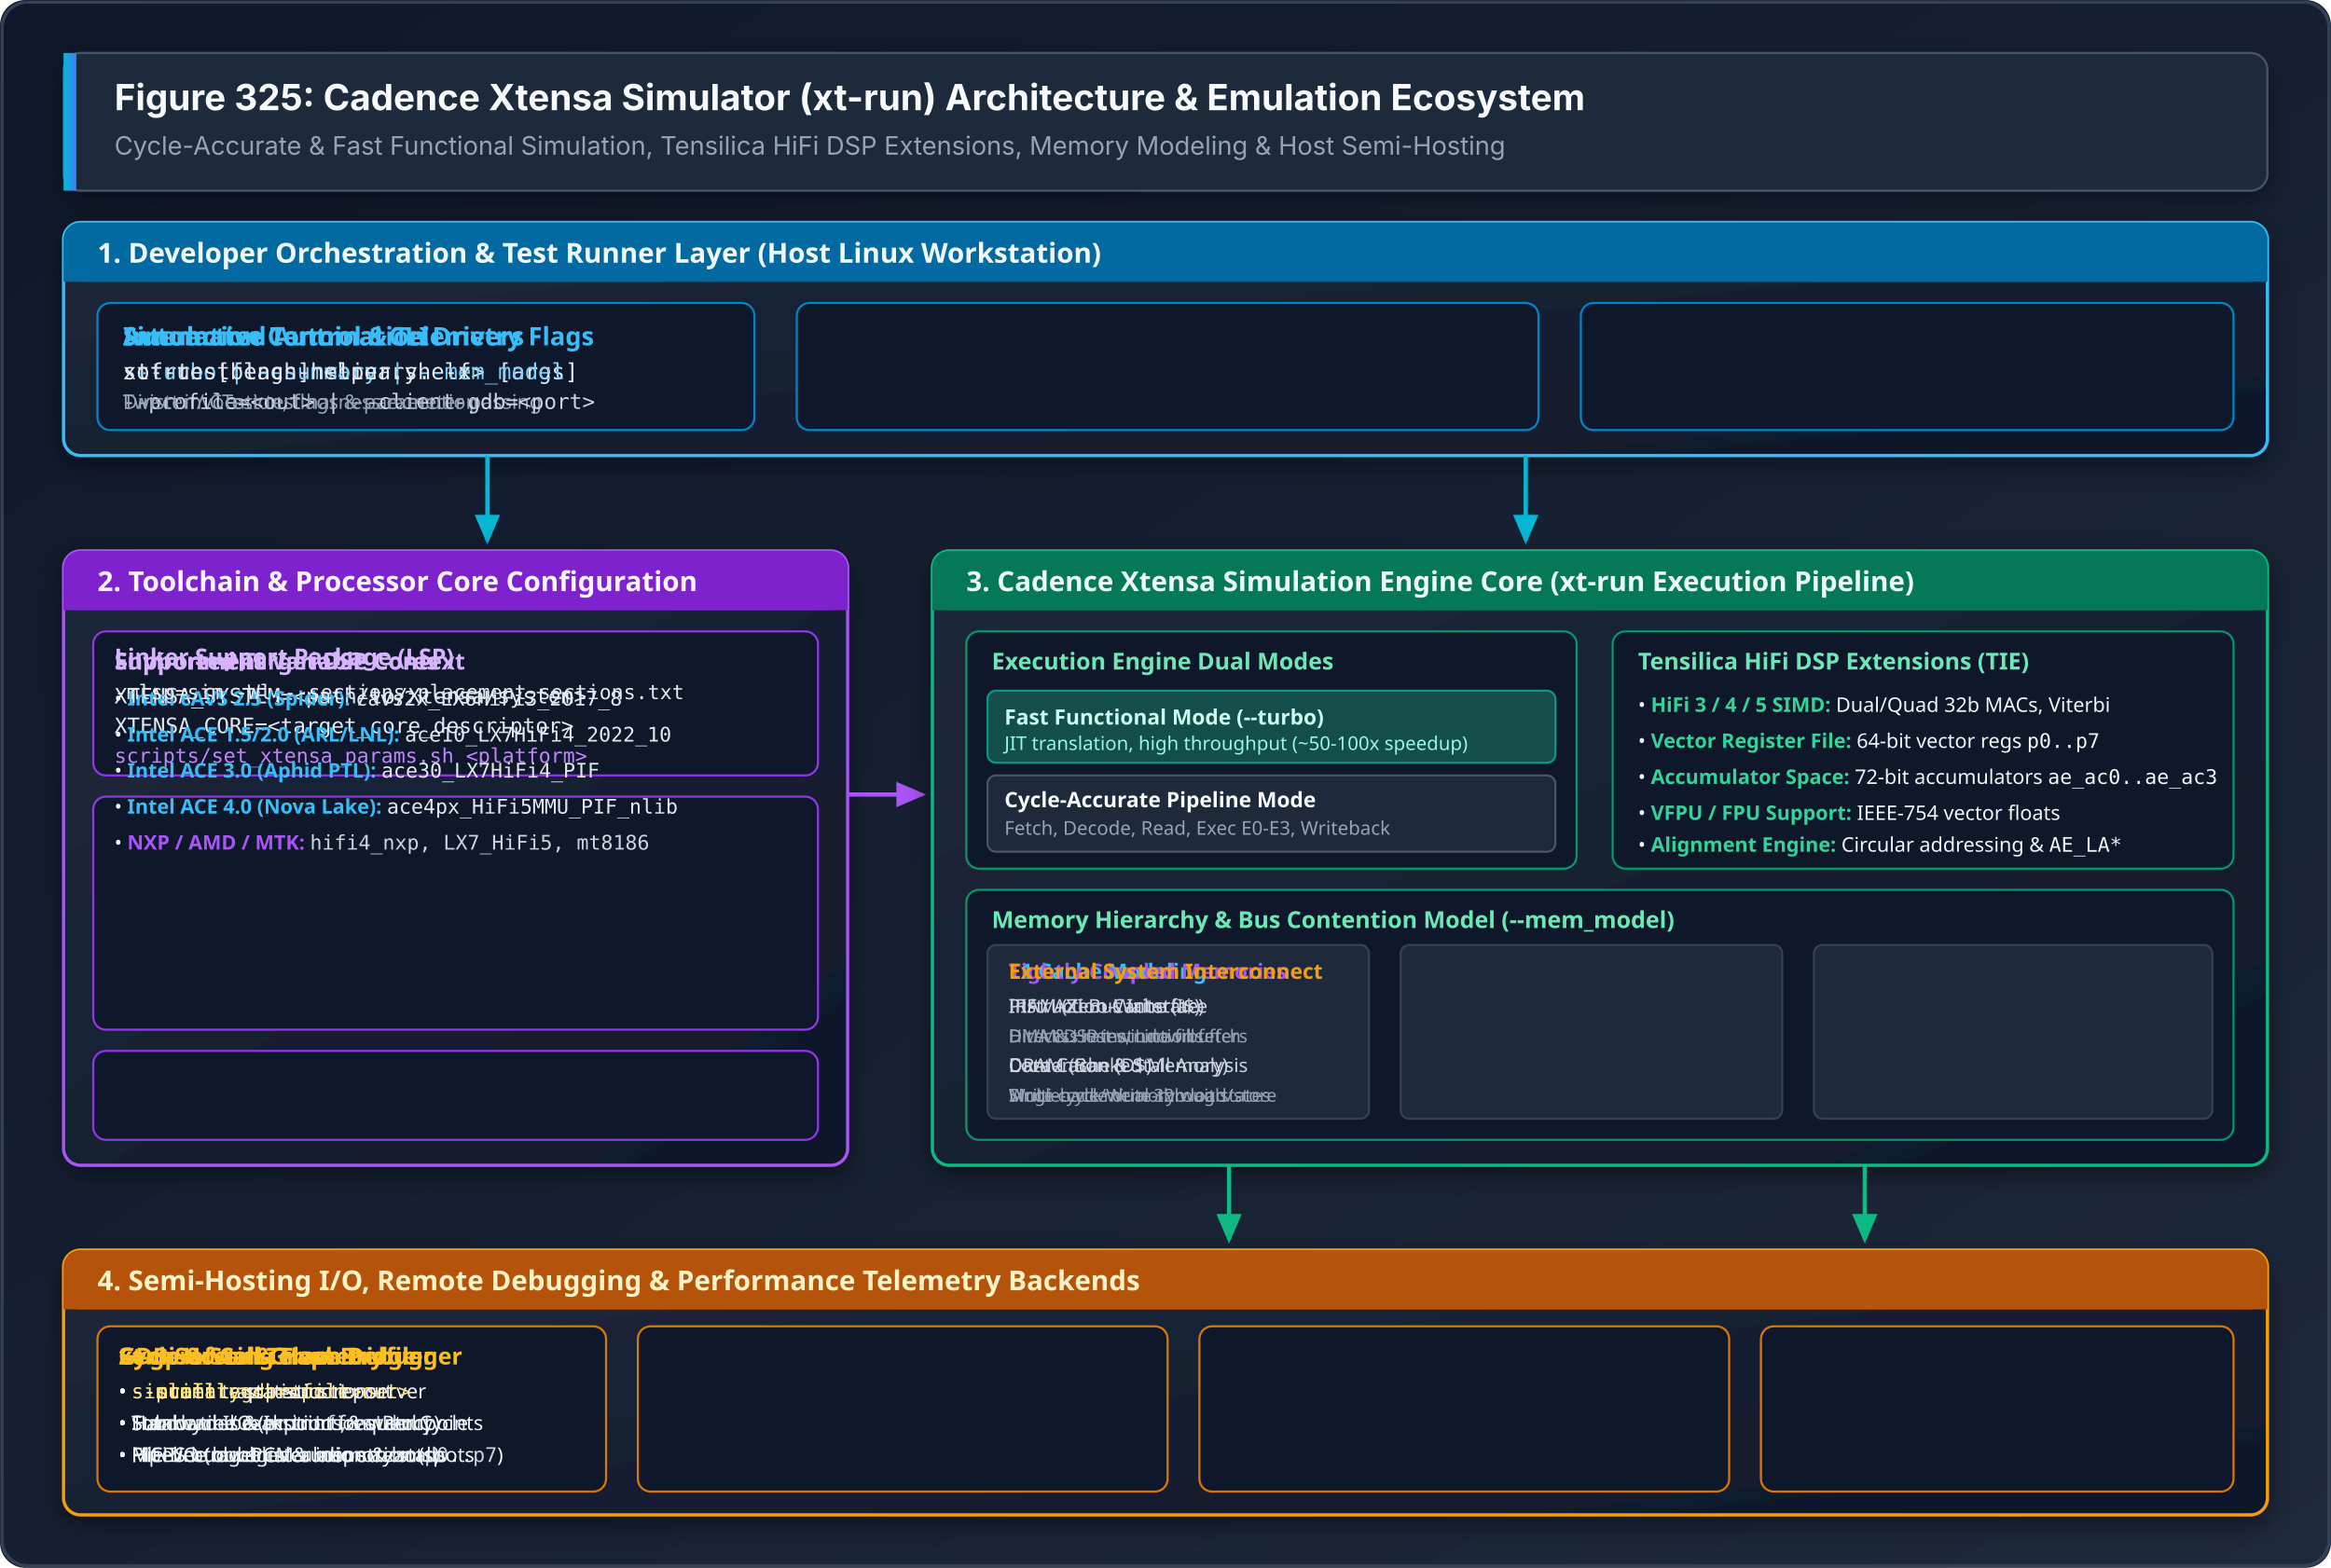
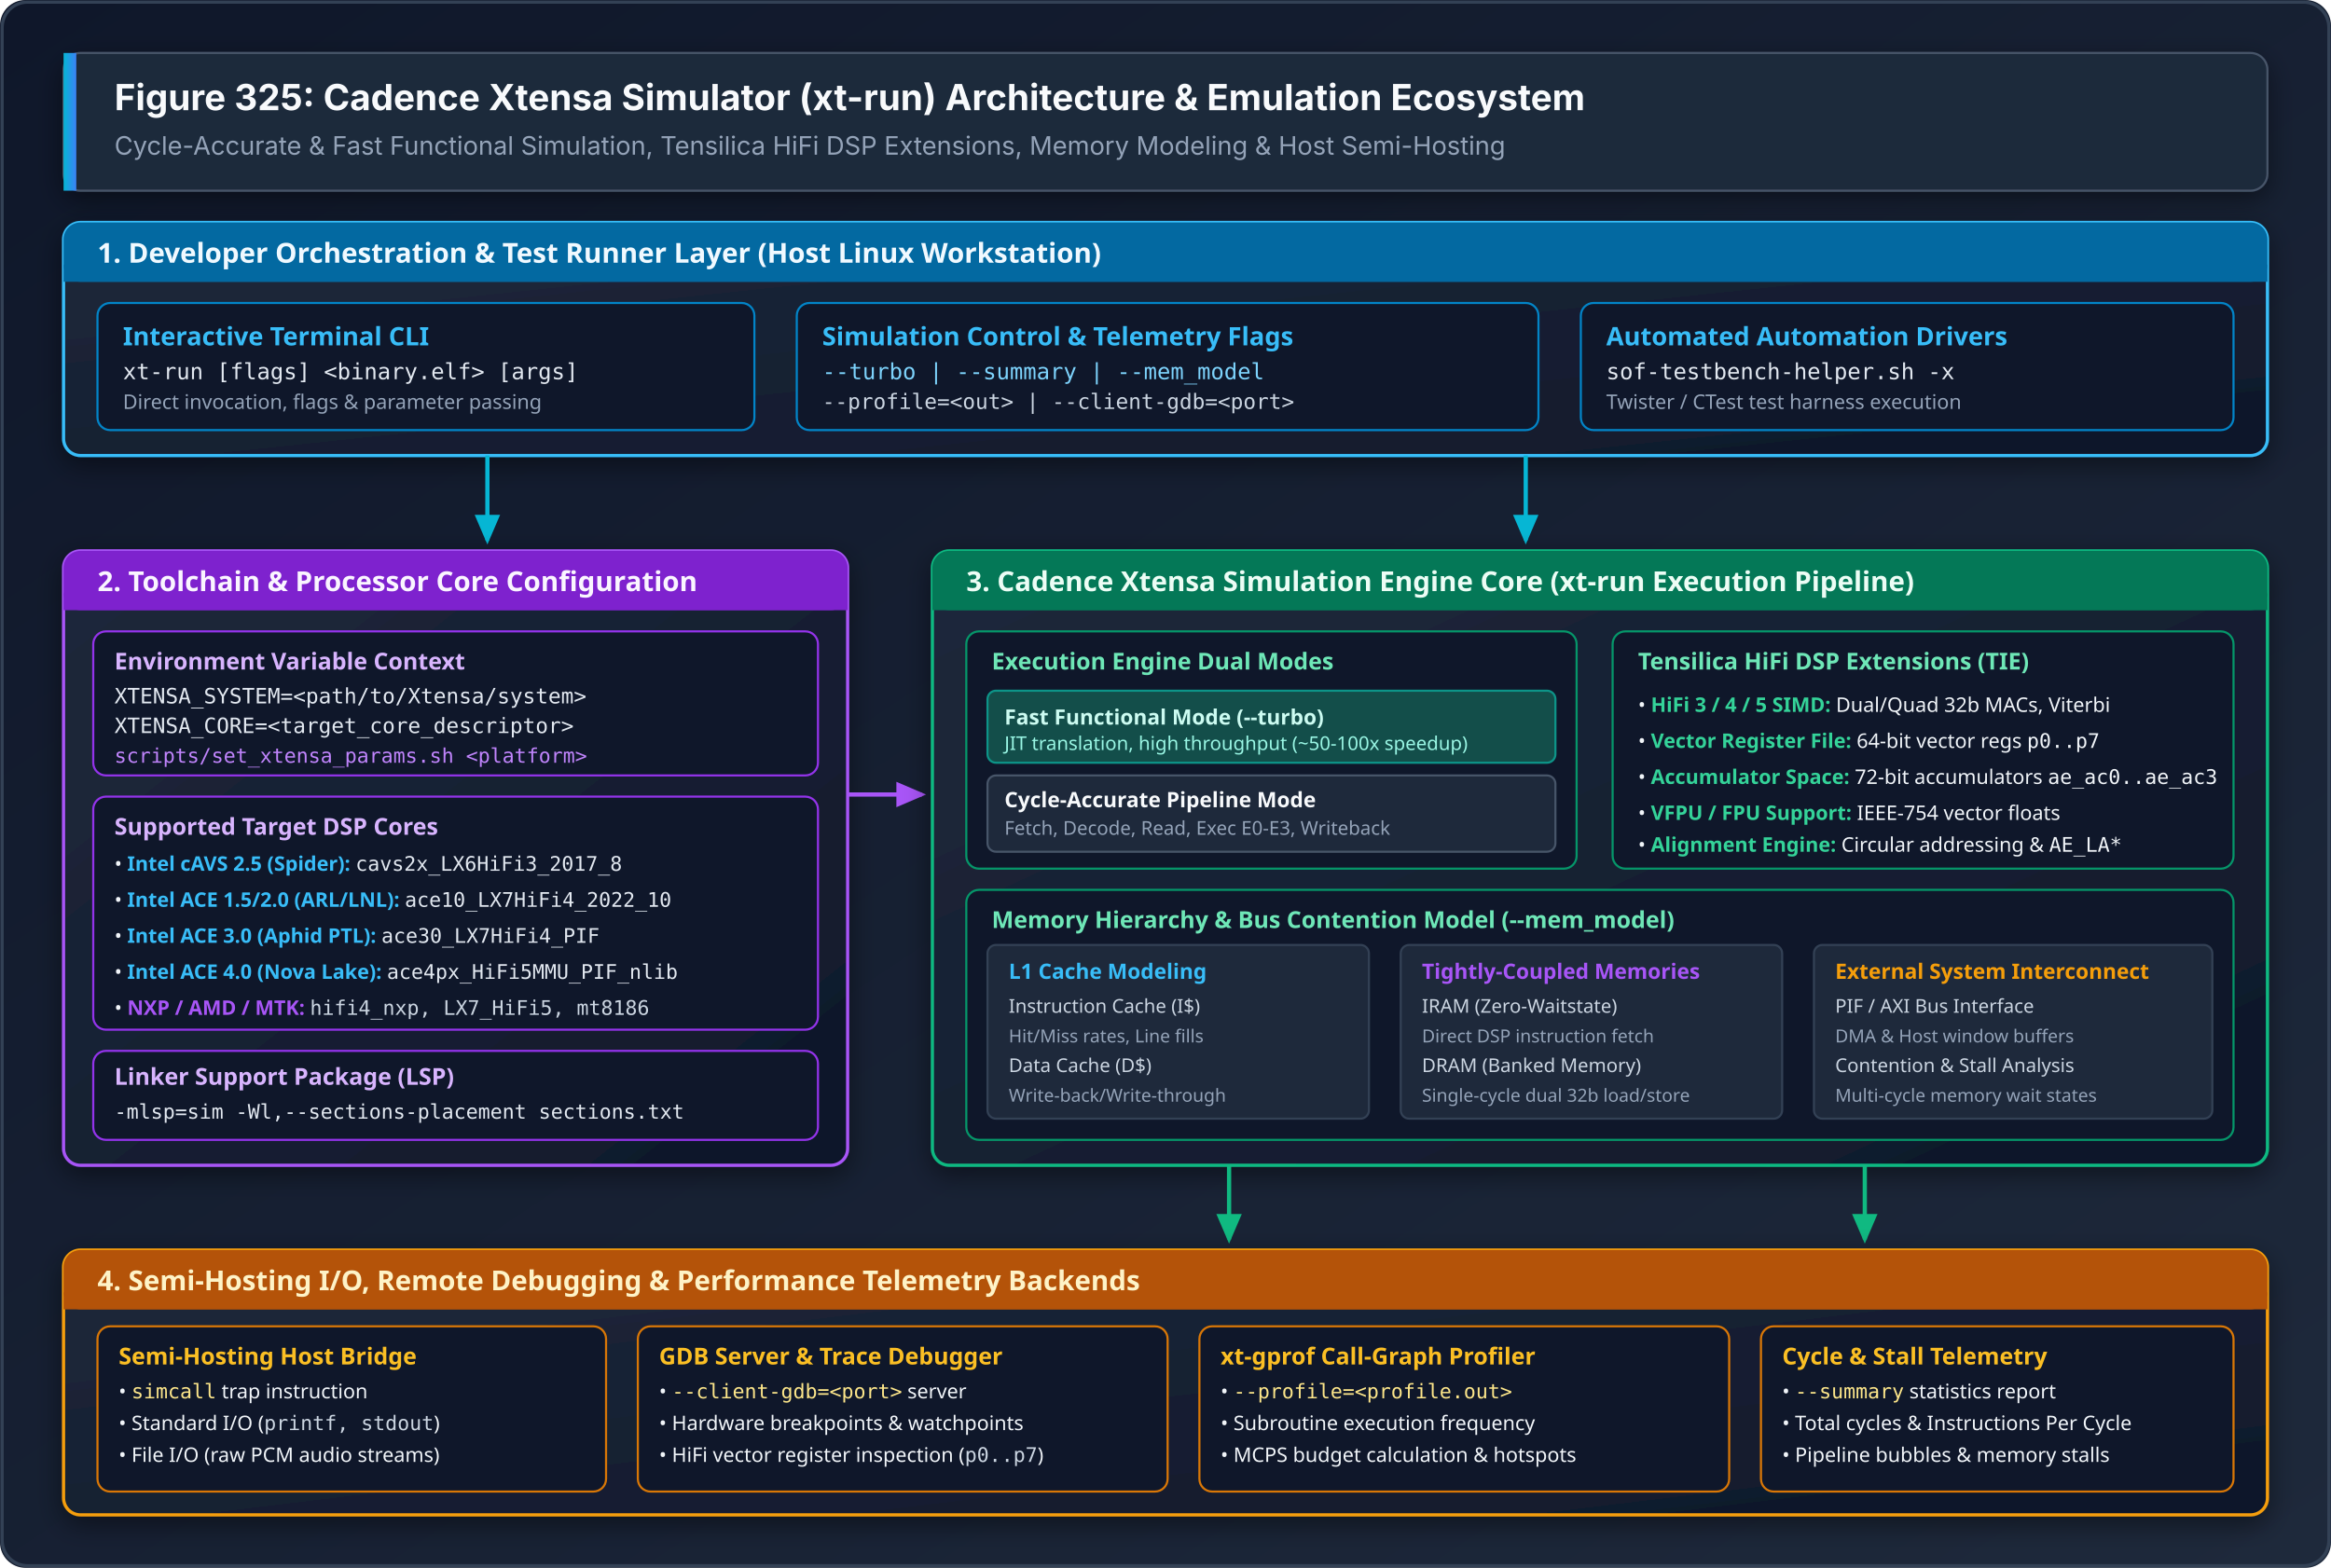
<svg xmlns="http://www.w3.org/2000/svg" viewBox="0 0 1100 740" width="100%" height="100%">
  <defs>
    <linearGradient id="bgGrad" x1="0%" y1="0%" x2="100%" y2="100%">
      <stop offset="0%" stop-color="#0f172a" />
      <stop offset="100%" stop-color="#1e293b" />
    </linearGradient>
    <linearGradient id="blueCard" x1="0%" y1="0%" x2="100%" y2="100%">
      <stop offset="0%" stop-color="#1e293b" />
      <stop offset="100%" stop-color="#0f172a" />
    </linearGradient>
    <linearGradient id="accentCyan" x1="0%" y1="0%" x2="100%" y2="0%">
      <stop offset="0%" stop-color="#06b6d4" />
      <stop offset="100%" stop-color="#3b82f6" />
    </linearGradient>
    <linearGradient id="accentPurple" x1="0%" y1="0%" x2="100%" y2="0%">
      <stop offset="0%" stop-color="#a855f7" />
      <stop offset="100%" stop-color="#6366f1" />
    </linearGradient>
    <linearGradient id="accentGreen" x1="0%" y1="0%" x2="100%" y2="0%">
      <stop offset="0%" stop-color="#10b981" />
      <stop offset="100%" stop-color="#059669" />
    </linearGradient>
    <linearGradient id="accentAmber" x1="0%" y1="0%" x2="100%" y2="0%">
      <stop offset="0%" stop-color="#f59e0b" />
      <stop offset="100%" stop-color="#d97706" />
    </linearGradient>
    <filter id="shadow" x="-5%" y="-5%" width="110%" height="110%" filterUnits="userSpaceOnUse">
      <feDropShadow dx="0" dy="4" stdDeviation="6" flood-color="#000000" flood-opacity="0.45" />
    </filter>
    <marker id="arrowCyan" markerWidth="8" markerHeight="8" refX="6" refY="4" orient="auto">
      <path d="M 0 1 L 7 4 L 0 7 Z" fill="#06b6d4" />
    </marker>
    <marker id="arrowPurple" markerWidth="8" markerHeight="8" refX="6" refY="4" orient="auto">
      <path d="M 0 1 L 7 4 L 0 7 Z" fill="#a855f7" />
    </marker>
    <marker id="arrowGreen" markerWidth="8" markerHeight="8" refX="6" refY="4" orient="auto">
      <path d="M 0 1 L 7 4 L 0 7 Z" fill="#10b981" />
    </marker>
    <marker id="arrowAmber" markerWidth="8" markerHeight="8" refX="6" refY="4" orient="auto">
      <path d="M 0 1 L 7 4 L 0 7 Z" fill="#f59e0b" />
    </marker>
  </defs>
  <rect width="1100" height="740" fill="url(#bgGrad)" rx="12" />
  <rect x="1" y="1" width="1098" height="738" fill="none" stroke="#334155" stroke-width="1.5" rx="12" />
  <g transform="translate(30, 25)">
    <rect x="0" y="0" width="1040" height="65" rx="8" fill="#1e293b" stroke="#475569" stroke-width="1" filter="url(#shadow)" />
    <path d="M 0 0 L 6 0 L 6 65 L 0 65 Z" fill="url(#accentCyan)" rx="3" />
    <text x="24" y="27" fill="#f8fafc" font-size="17" font-weight="700" font-family="system-ui, -apple-system, sans-serif">
      Figure 325: Cadence Xtensa Simulator (xt-run) Architecture &amp; Emulation Ecosystem
    </text>
    <text x="24" y="48" fill="#94a3b8" font-size="12" font-family="system-ui, -apple-system, sans-serif">
      Cycle-Accurate &amp; Fast Functional Simulation, Tensilica HiFi DSP Extensions, Memory Modeling &amp; Host Semi-Hosting
    </text>
  </g>
  <g transform="translate(30, 105)">
    <rect x="0" y="0" width="1040" height="110" rx="8" fill="url(#blueCard)" stroke="#38bdf8" stroke-width="1.5" filter="url(#shadow)" />
    <rect x="0" y="0" width="1040" height="28" rx="8" fill="#0369a1" />
    <rect x="0" y="20" width="1040" height="8" fill="#0369a1" />
    <text x="16" y="19" fill="#f0f9ff" font-size="13" font-weight="700" font-family="system-ui, sans-serif">
      1. Developer Orchestration &amp; Test Runner Layer (Host Linux Workstation)
    </text>
    <g transform="translate(16, 38)">
-       <rect x="0" y="0" width="310" height="60" rx="6" fill="#0f172a" stroke="#0284c7" stroke-width="1" />
-       <text x="12" y="20" fill="#38bdf8" font-size="12" font-weight="600" font-family="system-ui, sans-serif">Interactive Terminal CLI</text>
-       <text x="12" y="36" fill="#e2e8f0" font-size="10.5" font-family="monospace">xt-run [flags] &lt;binary.elf&gt; [args]</text>
-       <text x="12" y="50" fill="#94a3b8" font-size="9.5" font-family="system-ui, sans-serif">Direct invocation, flags &amp; parameter passing</text>
-       <rect x="330" y="0" width="350" height="60" rx="6" fill="#0f172a" stroke="#0284c7" stroke-width="1" />
-       <text x="12" y="20" fill="#38bdf8" font-size="12" font-weight="600" font-family="system-ui, sans-serif">Simulation Control &amp; Telemetry Flags</text>
-       <text x="12" y="36" fill="#7dd3fc" font-size="10.5" font-family="monospace">--turbo | --summary | --mem_model</text>
-       <text x="12" y="50" fill="#cbd5e1" font-size="10" font-family="monospace">--profile=&lt;out&gt; | --client-gdb=&lt;port&gt;</text>
-       <rect x="700" y="0" width="308" height="60" rx="6" fill="#0f172a" stroke="#0284c7" stroke-width="1" />
-       <text x="12" y="20" fill="#38bdf8" font-size="12" font-weight="600" font-family="system-ui, sans-serif">Automated Automation Drivers</text>
-       <text x="12" y="36" fill="#e2e8f0" font-size="10.5" font-family="monospace">sof-testbench-helper.sh -x</text>
-       <text x="12" y="50" fill="#94a3b8" font-size="9.5" font-family="system-ui, sans-serif">Twister / CTest test harness execution</text>
+       <g transform="translate(0, 0)">
+         <rect x="0" y="0" width="310" height="60" rx="6" fill="#0f172a" stroke="#0284c7" stroke-width="1" />
+         <text x="12" y="20" fill="#38bdf8" font-size="12" font-weight="600" font-family="system-ui, sans-serif">Interactive Terminal CLI</text>
+         <text x="12" y="36" fill="#e2e8f0" font-size="10.5" font-family="monospace">xt-run [flags] &lt;binary.elf&gt; [args]</text>
+         <text x="12" y="50" fill="#94a3b8" font-size="9.5" font-family="system-ui, sans-serif">Direct invocation, flags &amp; parameter passing</text>
+       </g>
+       <g transform="translate(330, 0)">
+         <rect x="0" y="0" width="350" height="60" rx="6" fill="#0f172a" stroke="#0284c7" stroke-width="1" />
+         <text x="12" y="20" fill="#38bdf8" font-size="12" font-weight="600" font-family="system-ui, sans-serif">Simulation Control &amp; Telemetry Flags</text>
+         <text x="12" y="36" fill="#7dd3fc" font-size="10.5" font-family="monospace">--turbo | --summary | --mem_model</text>
+         <text x="12" y="50" fill="#cbd5e1" font-size="10" font-family="monospace">--profile=&lt;out&gt; | --client-gdb=&lt;port&gt;</text>
+       </g>
+       <g transform="translate(700, 0)">
+         <rect x="0" y="0" width="308" height="60" rx="6" fill="#0f172a" stroke="#0284c7" stroke-width="1" />
+         <text x="12" y="20" fill="#38bdf8" font-size="12" font-weight="600" font-family="system-ui, sans-serif">Automated Automation Drivers</text>
+         <text x="12" y="36" fill="#e2e8f0" font-size="10.5" font-family="monospace">sof-testbench-helper.sh -x</text>
+         <text x="12" y="50" fill="#94a3b8" font-size="9.5" font-family="system-ui, sans-serif">Twister / CTest test harness execution</text>
+       </g>
    </g>
  </g>
  <path d="M 230 215 L 230 255" stroke="#06b6d4" stroke-width="2" fill="none" marker-end="url(#arrowCyan)" />
  <path d="M 720 215 L 720 255" stroke="#06b6d4" stroke-width="2" fill="none" marker-end="url(#arrowCyan)" />
  <g transform="translate(30, 260)">
    <rect x="0" y="0" width="370" height="290" rx="8" fill="url(#blueCard)" stroke="#a855f7" stroke-width="1.5" filter="url(#shadow)" />
    <rect x="0" y="0" width="370" height="28" rx="8" fill="#7e22ce" />
    <rect x="0" y="20" width="370" height="8" fill="#7e22ce" />
    <text x="16" y="19" fill="#faf5ff" font-size="13" font-weight="700" font-family="system-ui, sans-serif">
      2. Toolchain &amp; Processor Core Configuration
    </text>
    <g transform="translate(14, 38)">
-       <rect x="0" y="0" width="342" height="68" rx="6" fill="#0f172a" stroke="#9333ea" stroke-width="1" />
-       <text x="10" y="18" fill="#d8b4fe" font-size="11" font-weight="600" font-family="system-ui, sans-serif">Environment Variable Context</text>
-       <text x="10" y="34" fill="#e2e8f0" font-size="10" font-family="monospace">XTENSA_SYSTEM=&lt;path/to/Xtensa/system&gt;</text>
-       <text x="10" y="48" fill="#e2e8f0" font-size="10" font-family="monospace">XTENSA_CORE=&lt;target_core_descriptor&gt;</text>
-       <text x="10" y="62" fill="#c084fc" font-size="9.5" font-family="monospace">scripts/set_xtensa_params.sh &lt;platform&gt;</text>
-       <rect x="0" y="78" width="342" height="110" rx="6" fill="#0f172a" stroke="#9333ea" stroke-width="1" />
-       <text x="10" y="18" fill="#d8b4fe" font-size="11" font-weight="600" font-family="system-ui, sans-serif">Supported Target DSP Cores</text>
-       <text x="10" y="35" fill="#f1f5f9" font-size="9.5" font-family="system-ui, sans-serif">• <tspan font-weight="600" fill="#38bdf8">Intel cAVS 2.5 (Spider):</tspan>
-         <tspan font-family="monospace" fill="#e2e8f0">cavs2x_LX6HiFi3_2017_8</tspan>
-       </text>
-       <text x="10" y="52" fill="#f1f5f9" font-size="9.5" font-family="system-ui, sans-serif">• <tspan font-weight="600" fill="#38bdf8">Intel ACE 1.5/2.0 (ARL/LNL):</tspan>
-         <tspan font-family="monospace" fill="#e2e8f0">ace10_LX7HiFi4_2022_10</tspan>
-       </text>
-       <text x="10" y="69" fill="#f1f5f9" font-size="9.5" font-family="system-ui, sans-serif">• <tspan font-weight="600" fill="#38bdf8">Intel ACE 3.0 (Aphid PTL):</tspan>
-         <tspan font-family="monospace" fill="#e2e8f0">ace30_LX7HiFi4_PIF</tspan>
-       </text>
-       <text x="10" y="86" fill="#f1f5f9" font-size="9.5" font-family="system-ui, sans-serif">• <tspan font-weight="600" fill="#38bdf8">Intel ACE 4.0 (Nova Lake):</tspan>
-         <tspan font-family="monospace" fill="#e2e8f0">ace4px_HiFi5MMU_PIF_nlib</tspan>
-       </text>
-       <text x="10" y="103" fill="#f1f5f9" font-size="9.5" font-family="system-ui, sans-serif">• <tspan font-weight="600" fill="#a855f7">NXP / AMD / MTK:</tspan>
-         <tspan font-family="monospace" fill="#cbd5e1">hifi4_nxp, LX7_HiFi5, mt8186</tspan>
-       </text>
-       <rect x="0" y="198" width="342" height="42" rx="6" fill="#0f172a" stroke="#9333ea" stroke-width="1" />
-       <text x="10" y="16" fill="#d8b4fe" font-size="11" font-weight="600" font-family="system-ui, sans-serif">Linker Support Package (LSP)</text>
-       <text x="10" y="32" fill="#e2e8f0" font-size="9.5" font-family="monospace">-mlsp=sim -Wl,--sections-placement sections.txt</text>
+       <g transform="translate(0, 0)">
+         <rect x="0" y="0" width="342" height="68" rx="6" fill="#0f172a" stroke="#9333ea" stroke-width="1" />
+         <text x="10" y="18" fill="#d8b4fe" font-size="11" font-weight="600" font-family="system-ui, sans-serif">Environment Variable Context</text>
+         <text x="10" y="34" fill="#e2e8f0" font-size="10" font-family="monospace">XTENSA_SYSTEM=&lt;path/to/Xtensa/system&gt;</text>
+         <text x="10" y="48" fill="#e2e8f0" font-size="10" font-family="monospace">XTENSA_CORE=&lt;target_core_descriptor&gt;</text>
+         <text x="10" y="62" fill="#c084fc" font-size="9.5" font-family="monospace">scripts/set_xtensa_params.sh &lt;platform&gt;</text>
+       </g>
+       <g transform="translate(0, 78)">
+         <rect x="0" y="0" width="342" height="110" rx="6" fill="#0f172a" stroke="#9333ea" stroke-width="1" />
+         <text x="10" y="18" fill="#d8b4fe" font-size="11" font-weight="600" font-family="system-ui, sans-serif">Supported Target DSP Cores</text>
+         <text x="10" y="35" fill="#f1f5f9" font-size="9.5" font-family="system-ui, sans-serif">• <tspan font-weight="600" fill="#38bdf8">Intel cAVS 2.5 (Spider):</tspan>
+           <tspan font-family="monospace" fill="#e2e8f0">cavs2x_LX6HiFi3_2017_8</tspan>
+         </text>
+         <text x="10" y="52" fill="#f1f5f9" font-size="9.5" font-family="system-ui, sans-serif">• <tspan font-weight="600" fill="#38bdf8">Intel ACE 1.5/2.0 (ARL/LNL):</tspan>
+           <tspan font-family="monospace" fill="#e2e8f0">ace10_LX7HiFi4_2022_10</tspan>
+         </text>
+         <text x="10" y="69" fill="#f1f5f9" font-size="9.5" font-family="system-ui, sans-serif">• <tspan font-weight="600" fill="#38bdf8">Intel ACE 3.0 (Aphid PTL):</tspan>
+           <tspan font-family="monospace" fill="#e2e8f0">ace30_LX7HiFi4_PIF</tspan>
+         </text>
+         <text x="10" y="86" fill="#f1f5f9" font-size="9.5" font-family="system-ui, sans-serif">• <tspan font-weight="600" fill="#38bdf8">Intel ACE 4.0 (Nova Lake):</tspan>
+           <tspan font-family="monospace" fill="#e2e8f0">ace4px_HiFi5MMU_PIF_nlib</tspan>
+         </text>
+         <text x="10" y="103" fill="#f1f5f9" font-size="9.5" font-family="system-ui, sans-serif">• <tspan font-weight="600" fill="#a855f7">NXP / AMD / MTK:</tspan>
+           <tspan font-family="monospace" fill="#cbd5e1">hifi4_nxp, LX7_HiFi5, mt8186</tspan>
+         </text>
+       </g>
+       <g transform="translate(0, 198)">
+         <rect x="0" y="0" width="342" height="42" rx="6" fill="#0f172a" stroke="#9333ea" stroke-width="1" />
+         <text x="10" y="16" fill="#d8b4fe" font-size="11" font-weight="600" font-family="system-ui, sans-serif">Linker Support Package (LSP)</text>
+         <text x="10" y="32" fill="#e2e8f0" font-size="9.5" font-family="monospace">-mlsp=sim -Wl,--sections-placement sections.txt</text>
+       </g>
    </g>
  </g>
  <path d="M 400 375 L 435 375" stroke="#a855f7" stroke-width="2" fill="none" marker-end="url(#arrowPurple)" />
  <g transform="translate(440, 260)">
    <rect x="0" y="0" width="630" height="290" rx="8" fill="url(#blueCard)" stroke="#10b981" stroke-width="1.5" filter="url(#shadow)" />
    <rect x="0" y="0" width="630" height="28" rx="8" fill="#047857" />
    <rect x="0" y="20" width="630" height="8" fill="#047857" />
    <text x="16" y="19" fill="#ecfdf5" font-size="13" font-weight="700" font-family="system-ui, sans-serif">
      3. Cadence Xtensa Simulation Engine Core (xt-run Execution Pipeline)
    </text>
    <g transform="translate(16, 38)">
      <g transform="translate(0, 0)">
        <rect x="0" y="0" width="288" height="112" rx="6" fill="#0f172a" stroke="#059669" stroke-width="1" />
        <text x="12" y="18" fill="#6ee7b7" font-size="11" font-weight="600" font-family="system-ui, sans-serif">Execution Engine Dual Modes</text>
        <rect x="10" y="28" width="268" height="34" rx="4" fill="#134e4a" stroke="#0d9488" stroke-width="1" />
        <text x="18" y="44" fill="#ccfbf1" font-size="10" font-weight="700" font-family="system-ui, sans-serif">Fast Functional Mode (--turbo)</text>
        <text x="18" y="56" fill="#99f6e4" font-size="9" font-family="system-ui, sans-serif">JIT translation, high throughput (~50-100x speedup)</text>
        <rect x="10" y="68" width="268" height="36" rx="4" fill="#1e293b" stroke="#475569" stroke-width="1" />
        <text x="18" y="83" fill="#f8fafc" font-size="10" font-weight="700" font-family="system-ui, sans-serif">Cycle-Accurate Pipeline Mode</text>
        <text x="18" y="96" fill="#94a3b8" font-size="9" font-family="system-ui, sans-serif">Fetch, Decode, Read, Exec E0-E3, Writeback</text>
      </g>
      <g transform="translate(305, 0)">
        <rect x="0" y="0" width="293" height="112" rx="6" fill="#0f172a" stroke="#059669" stroke-width="1" />
        <text x="12" y="18" fill="#6ee7b7" font-size="11" font-weight="600" font-family="system-ui, sans-serif">Tensilica HiFi DSP Extensions (TIE)</text>
        <text x="12" y="38" fill="#f1f5f9" font-size="9.5" font-family="system-ui, sans-serif">• <tspan font-weight="600" fill="#34d399">HiFi 3 / 4 / 5 SIMD:</tspan> Dual/Quad 32b MACs, Viterbi</text>
        <text x="12" y="55" fill="#f1f5f9" font-size="9.5" font-family="system-ui, sans-serif">• <tspan font-weight="600" fill="#34d399">Vector Register File:</tspan> 64-bit vector regs <tspan font-family="monospace">p0..p7</tspan>
        </text>
        <text x="12" y="72" fill="#f1f5f9" font-size="9.5" font-family="system-ui, sans-serif">• <tspan font-weight="600" fill="#34d399">Accumulator Space:</tspan> 72-bit accumulators <tspan font-family="monospace">ae_ac0..ae_ac3</tspan>
        </text>
        <text x="12" y="89" fill="#f1f5f9" font-size="9.5" font-family="system-ui, sans-serif">• <tspan font-weight="600" fill="#34d399">VFPU / FPU Support:</tspan> IEEE-754 vector floats</text>
        <text x="12" y="104" fill="#f1f5f9" font-size="9.5" font-family="system-ui, sans-serif">• <tspan font-weight="600" fill="#34d399">Alignment Engine:</tspan> Circular addressing &amp; <tspan font-family="monospace">AE_LA*</tspan>
        </text>
      </g>
      <g transform="translate(0, 122)">
        <rect x="0" y="0" width="598" height="118" rx="6" fill="#0f172a" stroke="#059669" stroke-width="1" />
        <text x="12" y="18" fill="#6ee7b7" font-size="11" font-weight="600" font-family="system-ui, sans-serif">Memory Hierarchy &amp; Bus Contention Model (--mem_model)</text>
        <g transform="translate(10, 26)">
-           <rect x="0" y="0" width="180" height="82" rx="4" fill="#1e293b" stroke="#334155" stroke-width="1" />
-           <text x="10" y="16" fill="#38bdf8" font-size="10" font-weight="600" font-family="system-ui, sans-serif">L1 Cache Modeling</text>
-           <text x="10" y="32" fill="#cbd5e1" font-size="9" font-family="system-ui, sans-serif">Instruction Cache (I$)</text>
-           <text x="10" y="46" fill="#94a3b8" font-size="8.5" font-family="system-ui, sans-serif">Hit/Miss rates, Line fills</text>
-           <text x="10" y="60" fill="#cbd5e1" font-size="9" font-family="system-ui, sans-serif">Data Cache (D$)</text>
-           <text x="10" y="74" fill="#94a3b8" font-size="8.5" font-family="system-ui, sans-serif">Write-back/Write-through</text>
-           <rect x="195" y="0" width="180" height="82" rx="4" fill="#1e293b" stroke="#334155" stroke-width="1" />
-           <text x="10" y="16" fill="#a855f7" font-size="10" font-weight="600" font-family="system-ui, sans-serif">Tightly-Coupled Memories</text>
-           <text x="10" y="32" fill="#cbd5e1" font-size="9" font-family="system-ui, sans-serif">IRAM (Zero-Waitstate)</text>
-           <text x="10" y="46" fill="#94a3b8" font-size="8.5" font-family="system-ui, sans-serif">Direct DSP instruction fetch</text>
-           <text x="10" y="60" fill="#cbd5e1" font-size="9" font-family="system-ui, sans-serif">DRAM (Banked Memory)</text>
-           <text x="10" y="74" fill="#94a3b8" font-size="8.5" font-family="system-ui, sans-serif">Single-cycle dual 32b load/store</text>
-           <rect x="390" y="0" width="188" height="82" rx="4" fill="#1e293b" stroke="#334155" stroke-width="1" />
-           <text x="10" y="16" fill="#f59e0b" font-size="10" font-weight="600" font-family="system-ui, sans-serif">External System Interconnect</text>
-           <text x="10" y="32" fill="#cbd5e1" font-size="9" font-family="system-ui, sans-serif">PIF / AXI Bus Interface</text>
-           <text x="10" y="46" fill="#94a3b8" font-size="8.5" font-family="system-ui, sans-serif">DMA &amp; Host window buffers</text>
-           <text x="10" y="60" fill="#cbd5e1" font-size="9" font-family="system-ui, sans-serif">Contention &amp; Stall Analysis</text>
-           <text x="10" y="74" fill="#94a3b8" font-size="8.5" font-family="system-ui, sans-serif">Multi-cycle memory wait states</text>
+           <g transform="translate(0, 0)">
+             <rect x="0" y="0" width="180" height="82" rx="4" fill="#1e293b" stroke="#334155" stroke-width="1" />
+             <text x="10" y="16" fill="#38bdf8" font-size="10" font-weight="600" font-family="system-ui, sans-serif">L1 Cache Modeling</text>
+             <text x="10" y="32" fill="#cbd5e1" font-size="9" font-family="system-ui, sans-serif">Instruction Cache (I$)</text>
+             <text x="10" y="46" fill="#94a3b8" font-size="8.5" font-family="system-ui, sans-serif">Hit/Miss rates, Line fills</text>
+             <text x="10" y="60" fill="#cbd5e1" font-size="9" font-family="system-ui, sans-serif">Data Cache (D$)</text>
+             <text x="10" y="74" fill="#94a3b8" font-size="8.5" font-family="system-ui, sans-serif">Write-back/Write-through</text>
+           </g>
+           <g transform="translate(195, 0)">
+             <rect x="0" y="0" width="180" height="82" rx="4" fill="#1e293b" stroke="#334155" stroke-width="1" />
+             <text x="10" y="16" fill="#a855f7" font-size="10" font-weight="600" font-family="system-ui, sans-serif">Tightly-Coupled Memories</text>
+             <text x="10" y="32" fill="#cbd5e1" font-size="9" font-family="system-ui, sans-serif">IRAM (Zero-Waitstate)</text>
+             <text x="10" y="46" fill="#94a3b8" font-size="8.5" font-family="system-ui, sans-serif">Direct DSP instruction fetch</text>
+             <text x="10" y="60" fill="#cbd5e1" font-size="9" font-family="system-ui, sans-serif">DRAM (Banked Memory)</text>
+             <text x="10" y="74" fill="#94a3b8" font-size="8.5" font-family="system-ui, sans-serif">Single-cycle dual 32b load/store</text>
+           </g>
+           <g transform="translate(390, 0)">
+             <rect x="0" y="0" width="188" height="82" rx="4" fill="#1e293b" stroke="#334155" stroke-width="1" />
+             <text x="10" y="16" fill="#f59e0b" font-size="10" font-weight="600" font-family="system-ui, sans-serif">External System Interconnect</text>
+             <text x="10" y="32" fill="#cbd5e1" font-size="9" font-family="system-ui, sans-serif">PIF / AXI Bus Interface</text>
+             <text x="10" y="46" fill="#94a3b8" font-size="8.5" font-family="system-ui, sans-serif">DMA &amp; Host window buffers</text>
+             <text x="10" y="60" fill="#cbd5e1" font-size="9" font-family="system-ui, sans-serif">Contention &amp; Stall Analysis</text>
+             <text x="10" y="74" fill="#94a3b8" font-size="8.5" font-family="system-ui, sans-serif">Multi-cycle memory wait states</text>
+           </g>
        </g>
      </g>
    </g>
  </g>
  <path d="M 580 550 L 580 585" stroke="#10b981" stroke-width="2" fill="none" marker-end="url(#arrowGreen)" />
  <path d="M 880 550 L 880 585" stroke="#10b981" stroke-width="2" fill="none" marker-end="url(#arrowGreen)" />
  <g transform="translate(30, 590)">
    <rect x="0" y="0" width="1040" height="125" rx="8" fill="url(#blueCard)" stroke="#f59e0b" stroke-width="1.5" filter="url(#shadow)" />
    <rect x="0" y="0" width="1040" height="28" rx="8" fill="#b45309" />
    <rect x="0" y="20" width="1040" height="8" fill="#b45309" />
    <text x="16" y="19" fill="#fef3c7" font-size="13" font-weight="700" font-family="system-ui, sans-serif">
      4. Semi-Hosting I/O, Remote Debugging &amp; Performance Telemetry Backends
    </text>
    <g transform="translate(16, 36)">
-       <rect x="0" y="0" width="240" height="78" rx="6" fill="#0f172a" stroke="#d97706" stroke-width="1" />
-       <text x="10" y="18" fill="#fbbf24" font-size="11" font-weight="600" font-family="system-ui, sans-serif">Semi-Hosting Host Bridge</text>
-       <text x="10" y="34" fill="#f1f5f9" font-size="9.5" font-family="system-ui, sans-serif">• <tspan font-family="monospace" fill="#fde68a">simcall</tspan> trap instruction</text>
-       <text x="10" y="49" fill="#f1f5f9" font-size="9.5" font-family="system-ui, sans-serif">• Standard I/O (<tspan font-family="monospace" fill="#cbd5e1">printf, stdout</tspan>)</text>
-       <text x="10" y="64" fill="#f1f5f9" font-size="9.5" font-family="system-ui, sans-serif">• File I/O (raw PCM audio streams)</text>
-       <rect x="255" y="0" width="250" height="78" rx="6" fill="#0f172a" stroke="#d97706" stroke-width="1" />
-       <text x="10" y="18" fill="#fbbf24" font-size="11" font-weight="600" font-family="system-ui, sans-serif">GDB Server &amp; Trace Debugger</text>
-       <text x="10" y="34" fill="#f1f5f9" font-size="9.5" font-family="system-ui, sans-serif">• <tspan font-family="monospace" fill="#fde68a">--client-gdb=&lt;port&gt;</tspan> server</text>
-       <text x="10" y="49" fill="#f1f5f9" font-size="9.5" font-family="system-ui, sans-serif">• Hardware breakpoints &amp; watchpoints</text>
-       <text x="10" y="64" fill="#f1f5f9" font-size="9.5" font-family="system-ui, sans-serif">• HiFi vector register inspection (<tspan font-family="monospace" fill="#cbd5e1">p0..p7</tspan>)</text>
-       <rect x="520" y="0" width="250" height="78" rx="6" fill="#0f172a" stroke="#d97706" stroke-width="1" />
-       <text x="10" y="18" fill="#fbbf24" font-size="11" font-weight="600" font-family="system-ui, sans-serif">xt-gprof Call-Graph Profiler</text>
-       <text x="10" y="34" fill="#f1f5f9" font-size="9.5" font-family="system-ui, sans-serif">• <tspan font-family="monospace" fill="#fde68a">--profile=&lt;profile.out&gt;</tspan>
-       </text>
-       <text x="10" y="49" fill="#f1f5f9" font-size="9.5" font-family="system-ui, sans-serif">• Subroutine execution frequency</text>
-       <text x="10" y="64" fill="#f1f5f9" font-size="9.5" font-family="system-ui, sans-serif">• MCPS budget calculation &amp; hotspots</text>
-       <rect x="785" y="0" width="223" height="78" rx="6" fill="#0f172a" stroke="#d97706" stroke-width="1" />
-       <text x="10" y="18" fill="#fbbf24" font-size="11" font-weight="600" font-family="system-ui, sans-serif">Cycle &amp; Stall Telemetry</text>
-       <text x="10" y="34" fill="#f1f5f9" font-size="9.5" font-family="system-ui, sans-serif">• <tspan font-family="monospace" fill="#fde68a">--summary</tspan> statistics report</text>
-       <text x="10" y="49" fill="#f1f5f9" font-size="9.5" font-family="system-ui, sans-serif">• Total cycles &amp; Instructions Per Cycle</text>
-       <text x="10" y="64" fill="#f1f5f9" font-size="9.5" font-family="system-ui, sans-serif">• Pipeline bubbles &amp; memory stalls</text>
+       <g transform="translate(0, 0)">
+         <rect x="0" y="0" width="240" height="78" rx="6" fill="#0f172a" stroke="#d97706" stroke-width="1" />
+         <text x="10" y="18" fill="#fbbf24" font-size="11" font-weight="600" font-family="system-ui, sans-serif">Semi-Hosting Host Bridge</text>
+         <text x="10" y="34" fill="#f1f5f9" font-size="9.5" font-family="system-ui, sans-serif">• <tspan font-family="monospace" fill="#fde68a">simcall</tspan> trap instruction</text>
+         <text x="10" y="49" fill="#f1f5f9" font-size="9.5" font-family="system-ui, sans-serif">• Standard I/O (<tspan font-family="monospace" fill="#cbd5e1">printf, stdout</tspan>)</text>
+         <text x="10" y="64" fill="#f1f5f9" font-size="9.5" font-family="system-ui, sans-serif">• File I/O (raw PCM audio streams)</text>
+       </g>
+       <g transform="translate(255, 0)">
+         <rect x="0" y="0" width="250" height="78" rx="6" fill="#0f172a" stroke="#d97706" stroke-width="1" />
+         <text x="10" y="18" fill="#fbbf24" font-size="11" font-weight="600" font-family="system-ui, sans-serif">GDB Server &amp; Trace Debugger</text>
+         <text x="10" y="34" fill="#f1f5f9" font-size="9.5" font-family="system-ui, sans-serif">• <tspan font-family="monospace" fill="#fde68a">--client-gdb=&lt;port&gt;</tspan> server</text>
+         <text x="10" y="49" fill="#f1f5f9" font-size="9.5" font-family="system-ui, sans-serif">• Hardware breakpoints &amp; watchpoints</text>
+         <text x="10" y="64" fill="#f1f5f9" font-size="9.5" font-family="system-ui, sans-serif">• HiFi vector register inspection (<tspan font-family="monospace" fill="#cbd5e1">p0..p7</tspan>)</text>
+       </g>
+       <g transform="translate(520, 0)">
+         <rect x="0" y="0" width="250" height="78" rx="6" fill="#0f172a" stroke="#d97706" stroke-width="1" />
+         <text x="10" y="18" fill="#fbbf24" font-size="11" font-weight="600" font-family="system-ui, sans-serif">xt-gprof Call-Graph Profiler</text>
+         <text x="10" y="34" fill="#f1f5f9" font-size="9.5" font-family="system-ui, sans-serif">• <tspan font-family="monospace" fill="#fde68a">--profile=&lt;profile.out&gt;</tspan>
+         </text>
+         <text x="10" y="49" fill="#f1f5f9" font-size="9.5" font-family="system-ui, sans-serif">• Subroutine execution frequency</text>
+         <text x="10" y="64" fill="#f1f5f9" font-size="9.5" font-family="system-ui, sans-serif">• MCPS budget calculation &amp; hotspots</text>
+       </g>
+       <g transform="translate(785, 0)">
+         <rect x="0" y="0" width="223" height="78" rx="6" fill="#0f172a" stroke="#d97706" stroke-width="1" />
+         <text x="10" y="18" fill="#fbbf24" font-size="11" font-weight="600" font-family="system-ui, sans-serif">Cycle &amp; Stall Telemetry</text>
+         <text x="10" y="34" fill="#f1f5f9" font-size="9.5" font-family="system-ui, sans-serif">• <tspan font-family="monospace" fill="#fde68a">--summary</tspan> statistics report</text>
+         <text x="10" y="49" fill="#f1f5f9" font-size="9.5" font-family="system-ui, sans-serif">• Total cycles &amp; Instructions Per Cycle</text>
+         <text x="10" y="64" fill="#f1f5f9" font-size="9.5" font-family="system-ui, sans-serif">• Pipeline bubbles &amp; memory stalls</text>
+       </g>
    </g>
  </g>
</svg>
